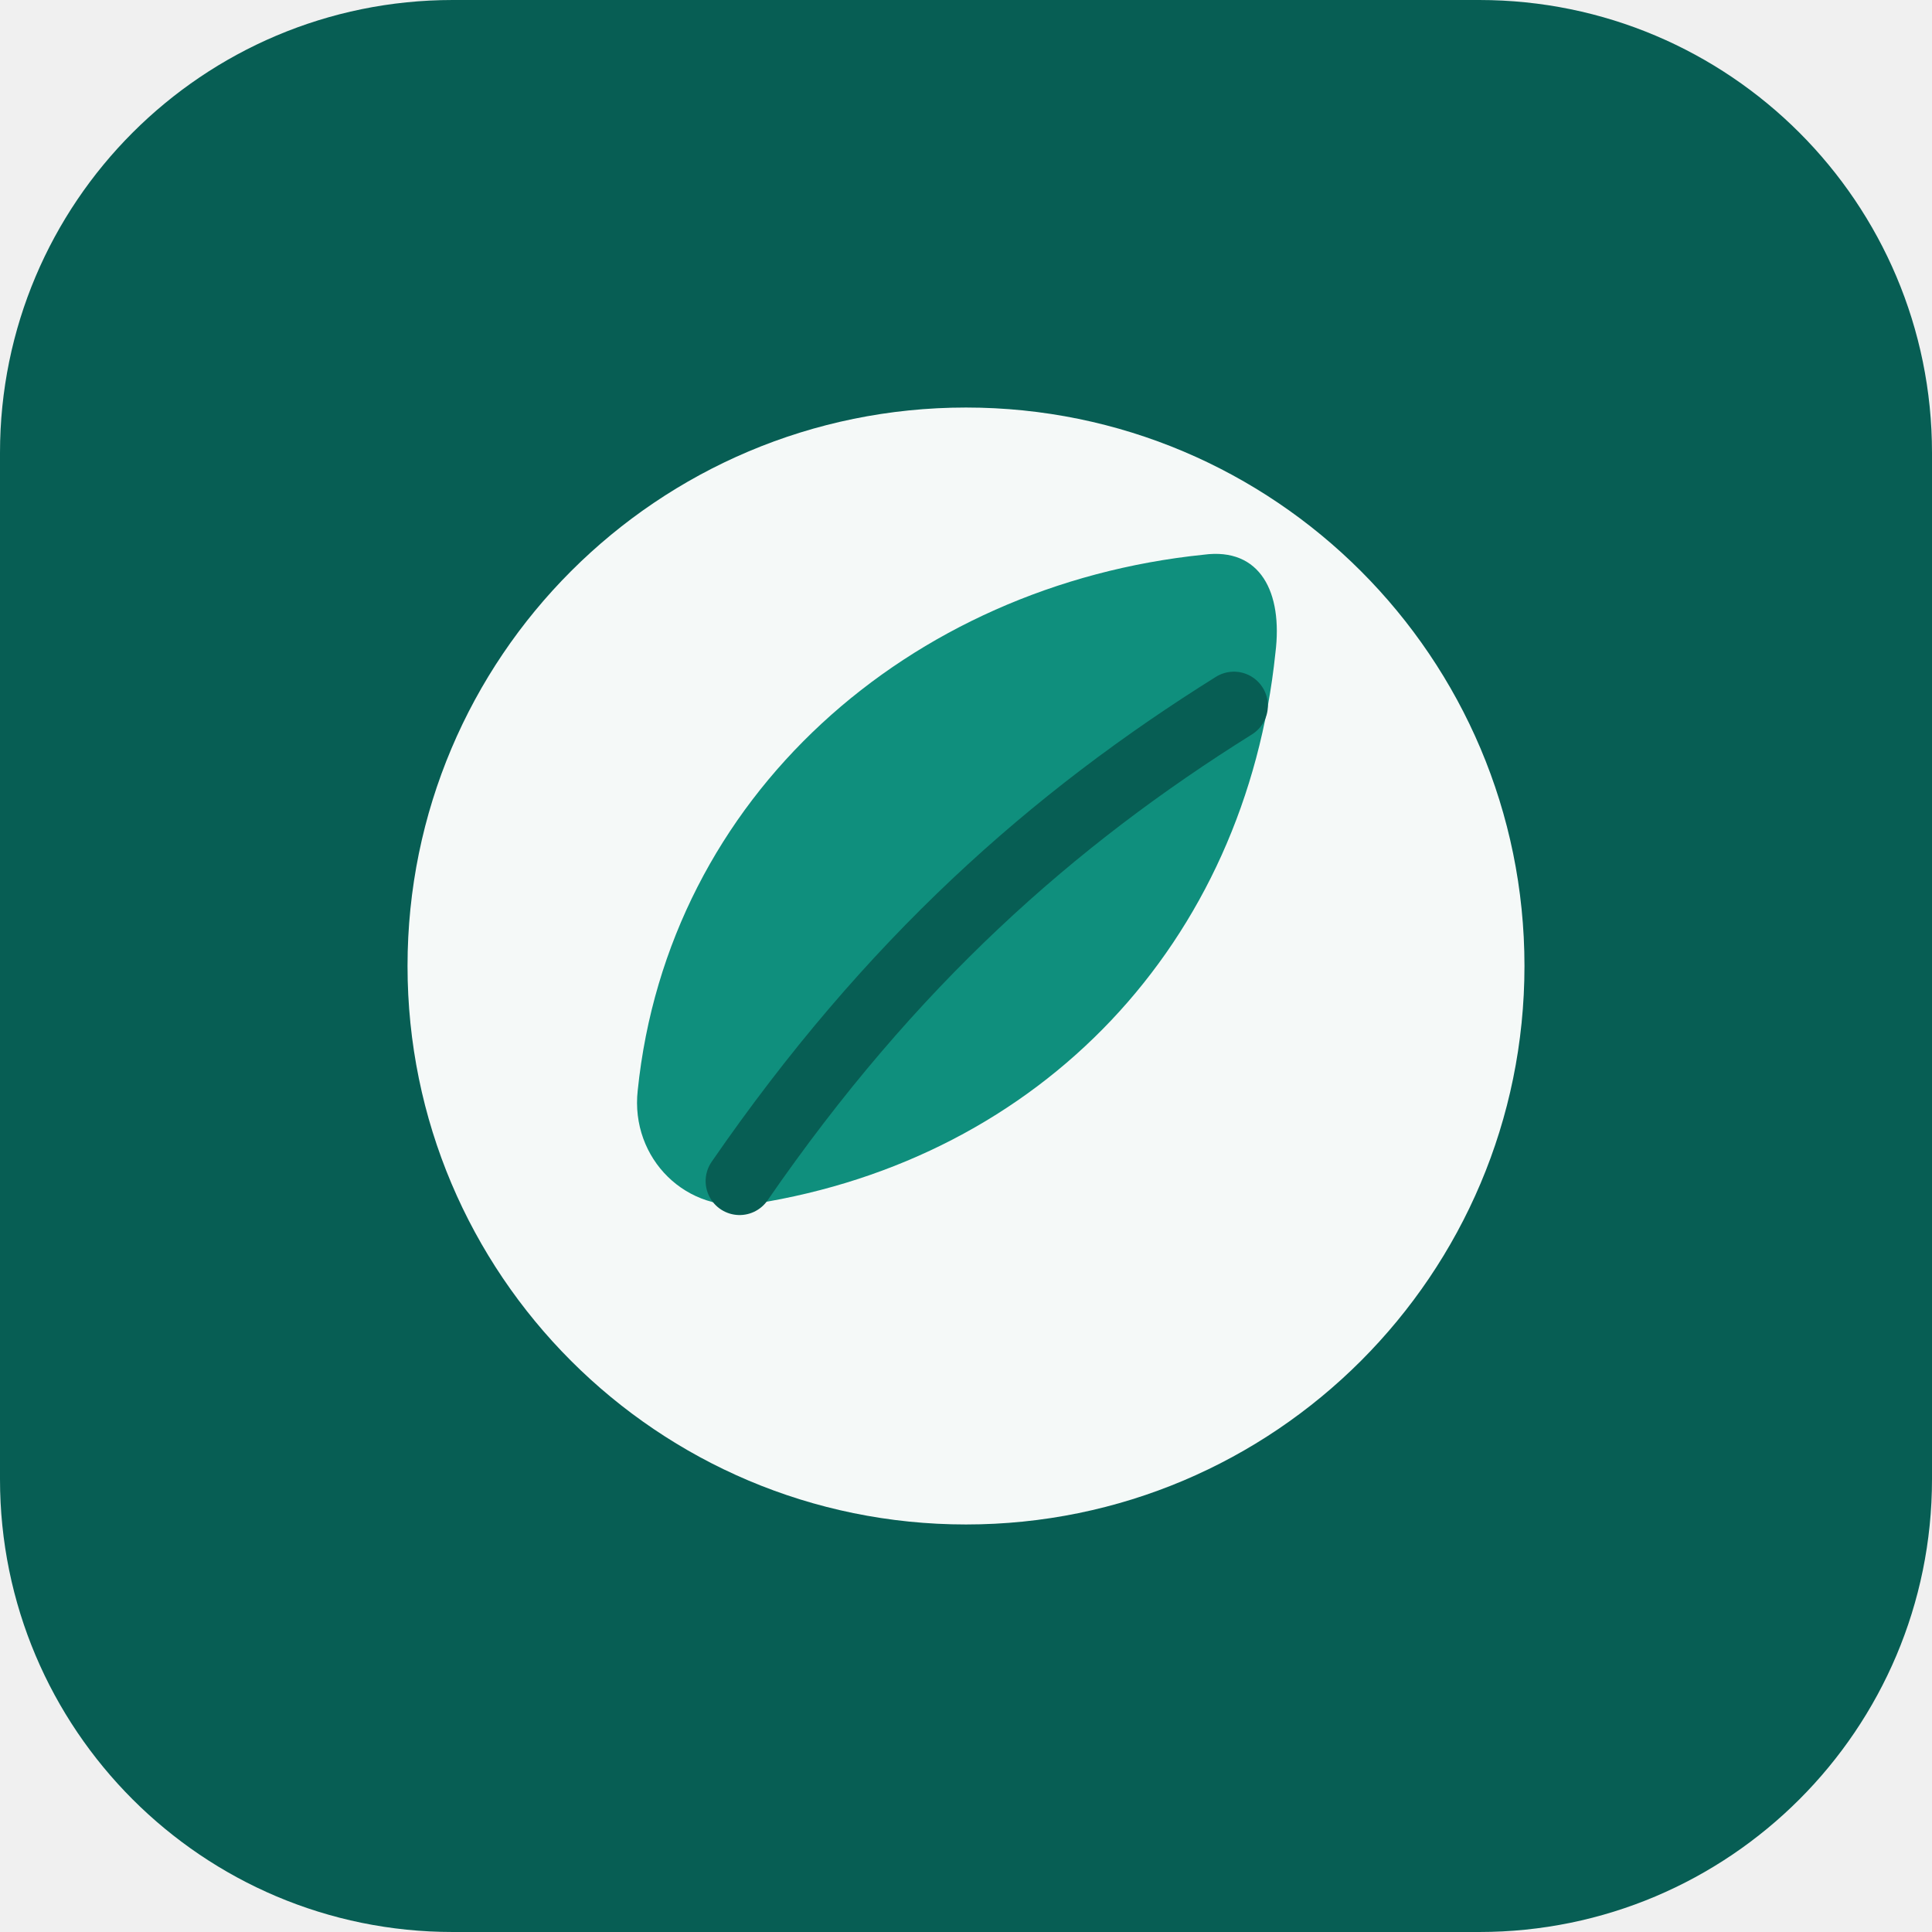
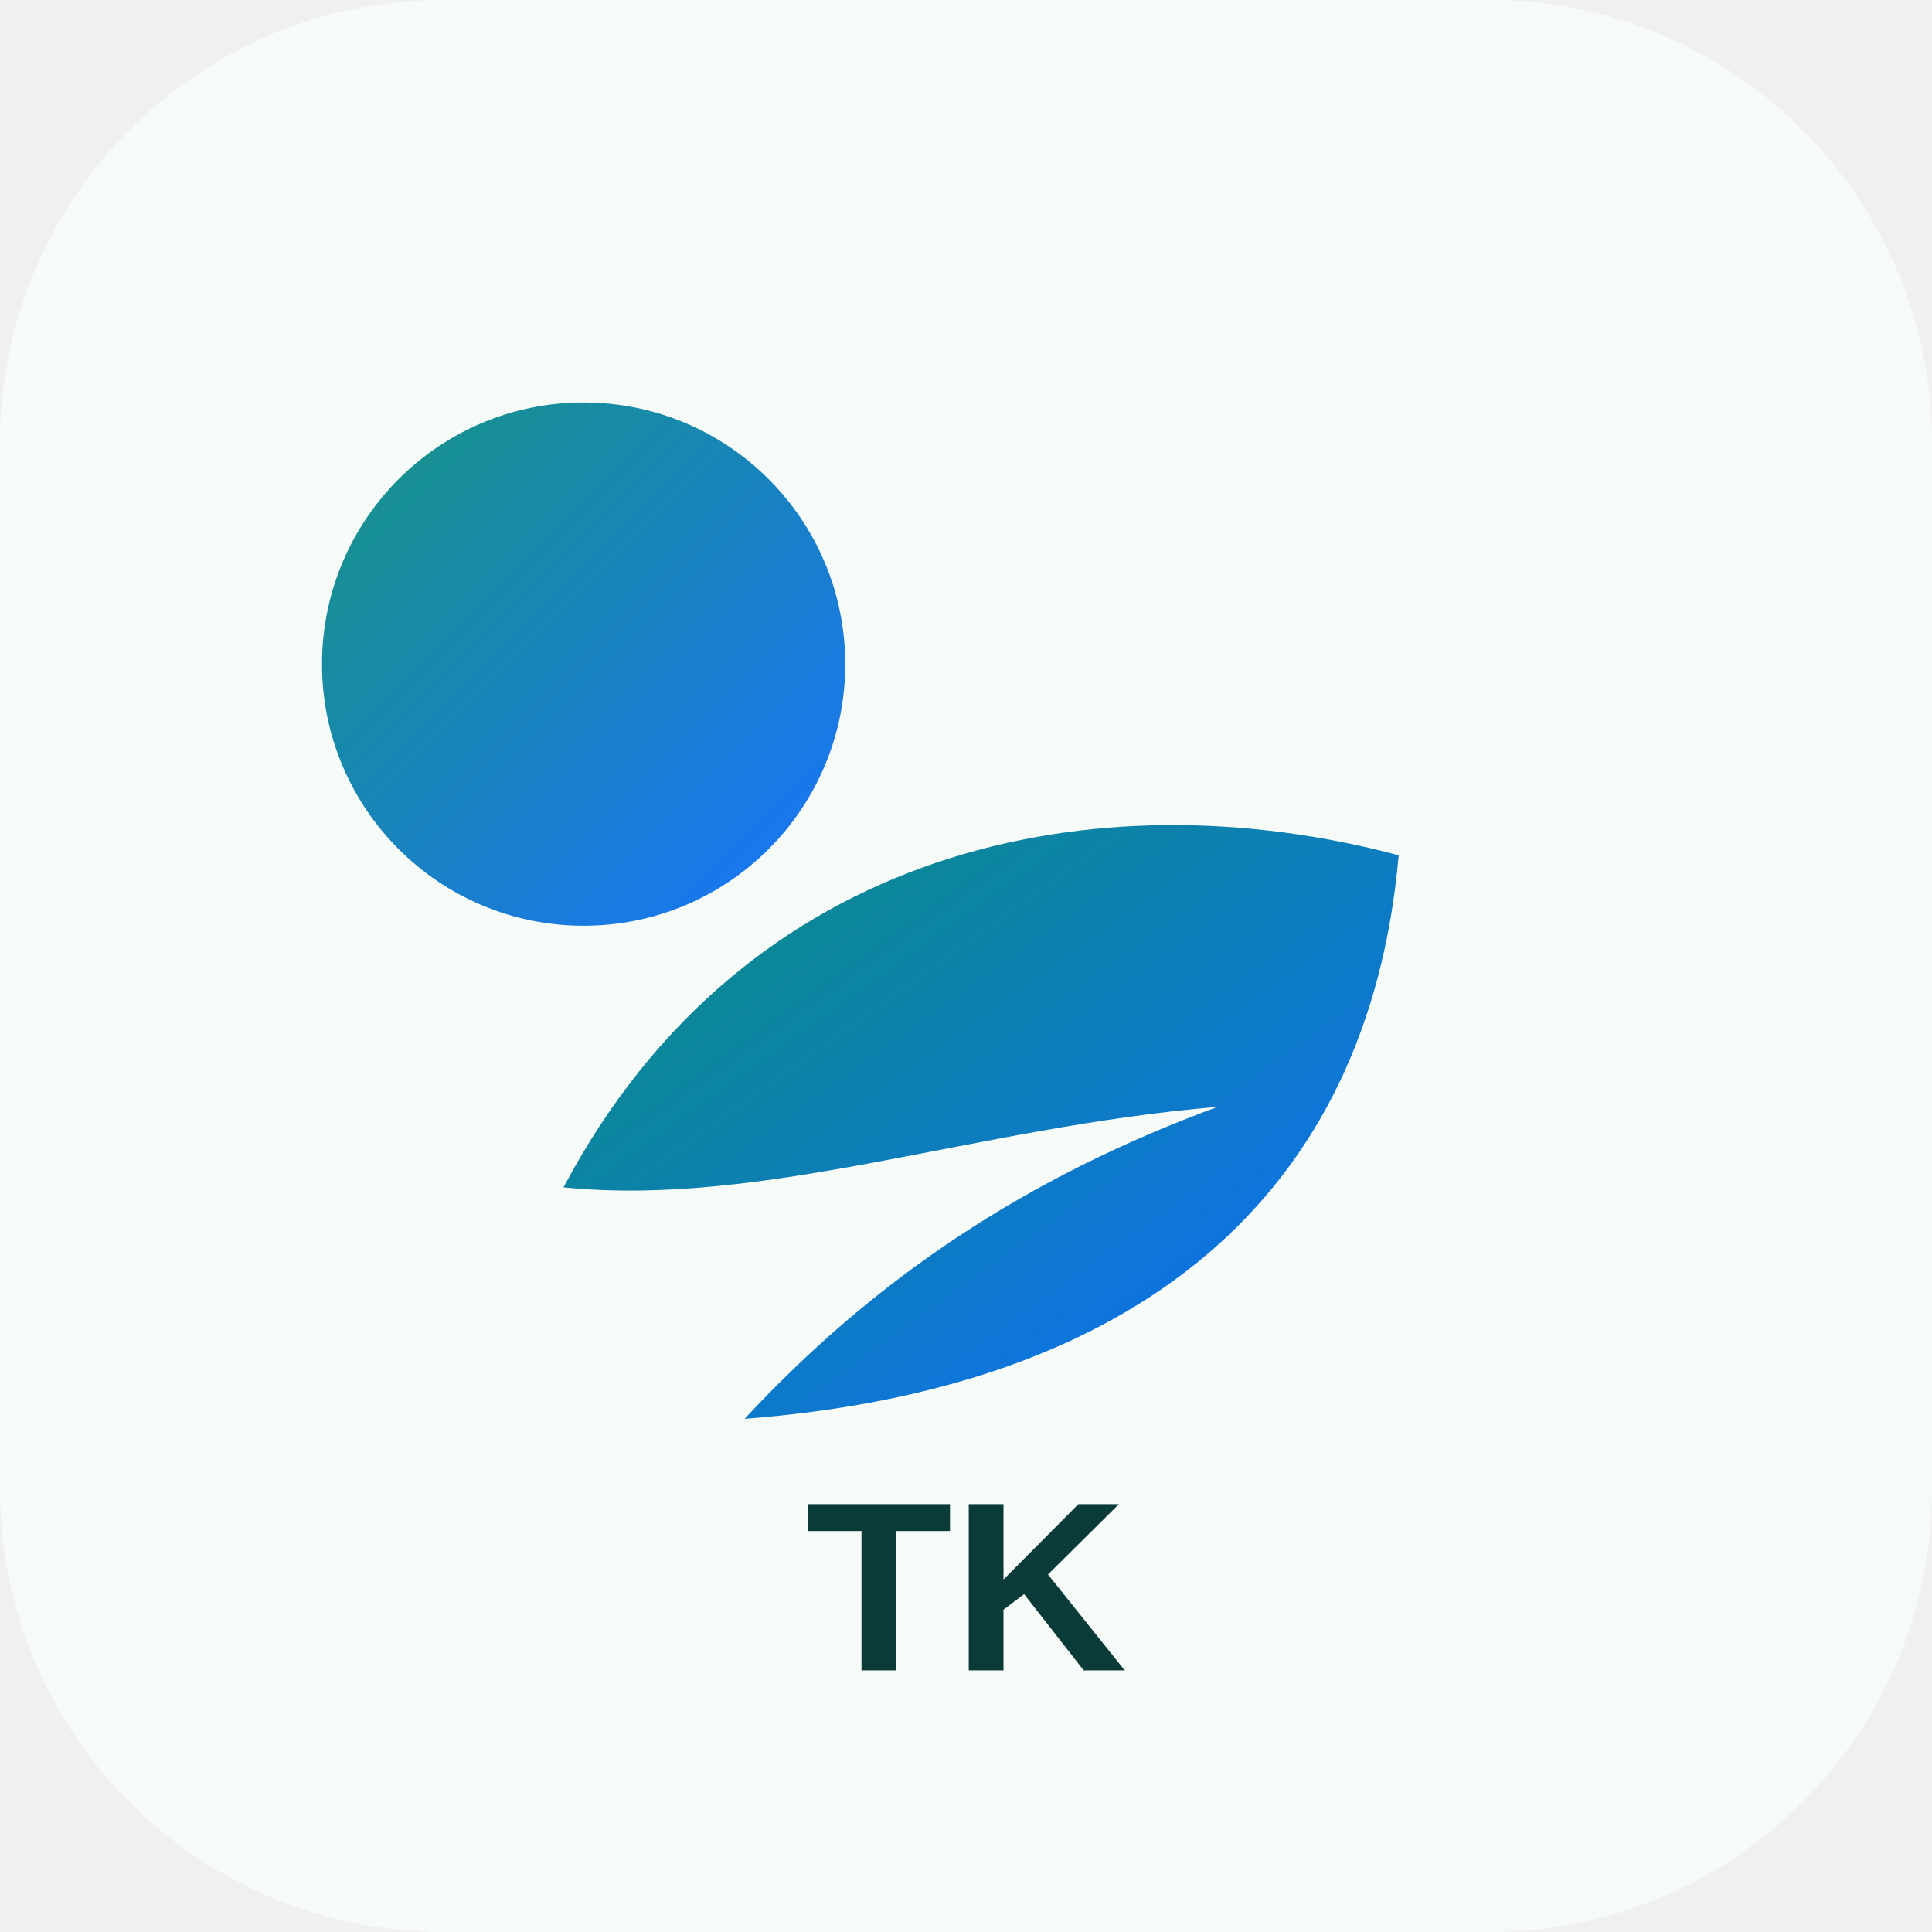
- <svg xmlns="http://www.w3.org/2000/svg" viewBox="0 0 512 512" role="img" aria-labelledby="title desc">
-   <rect width="512" height="512" rx="120" fill="#075E54" />
-   <circle cx="256" cy="256" r="148" fill="#FFFFFF" opacity="0.96" />
-   <path d="M319 147c-78 8-142 64-150 142-2 18 13 33 31 30 76-12 130-69 138-146 2-16-4-28-19-26Z" fill="#0F8F7D" />
-   <path d="M196 313c40-58 83-96 131-126" fill="none" stroke="#075E54" stroke-width="18" stroke-linecap="round" />
+ <svg xmlns="http://www.w3.org/2000/svg" viewBox="0 0 192 192" role="img" aria-label="TenangKITA">
+   <defs>
+     <linearGradient id="g" x1="0" x2="1" y1="0" y2="1">
+       <stop offset="0" stop-color="#0b8f7a" />
+       <stop offset="1" stop-color="#0f6bff" />
+     </linearGradient>
+   </defs>
+   <rect width="192" height="192" rx="44" fill="#f7fbf8" />
+   <circle cx="58" cy="66" r="26" fill="url(#g)" opacity=".95" />
+   <path d="M56 118c18-34 53-41 83-33-3 34-26 53-65 56 13-14 28-24 47-31-24 2-45 10-65 8z" fill="url(#g)" />
+   <text x="96" y="166" text-anchor="middle" font-family="Arial, sans-serif" font-size="24" font-weight="800" fill="#0b3b38">TK</text>
</svg>
